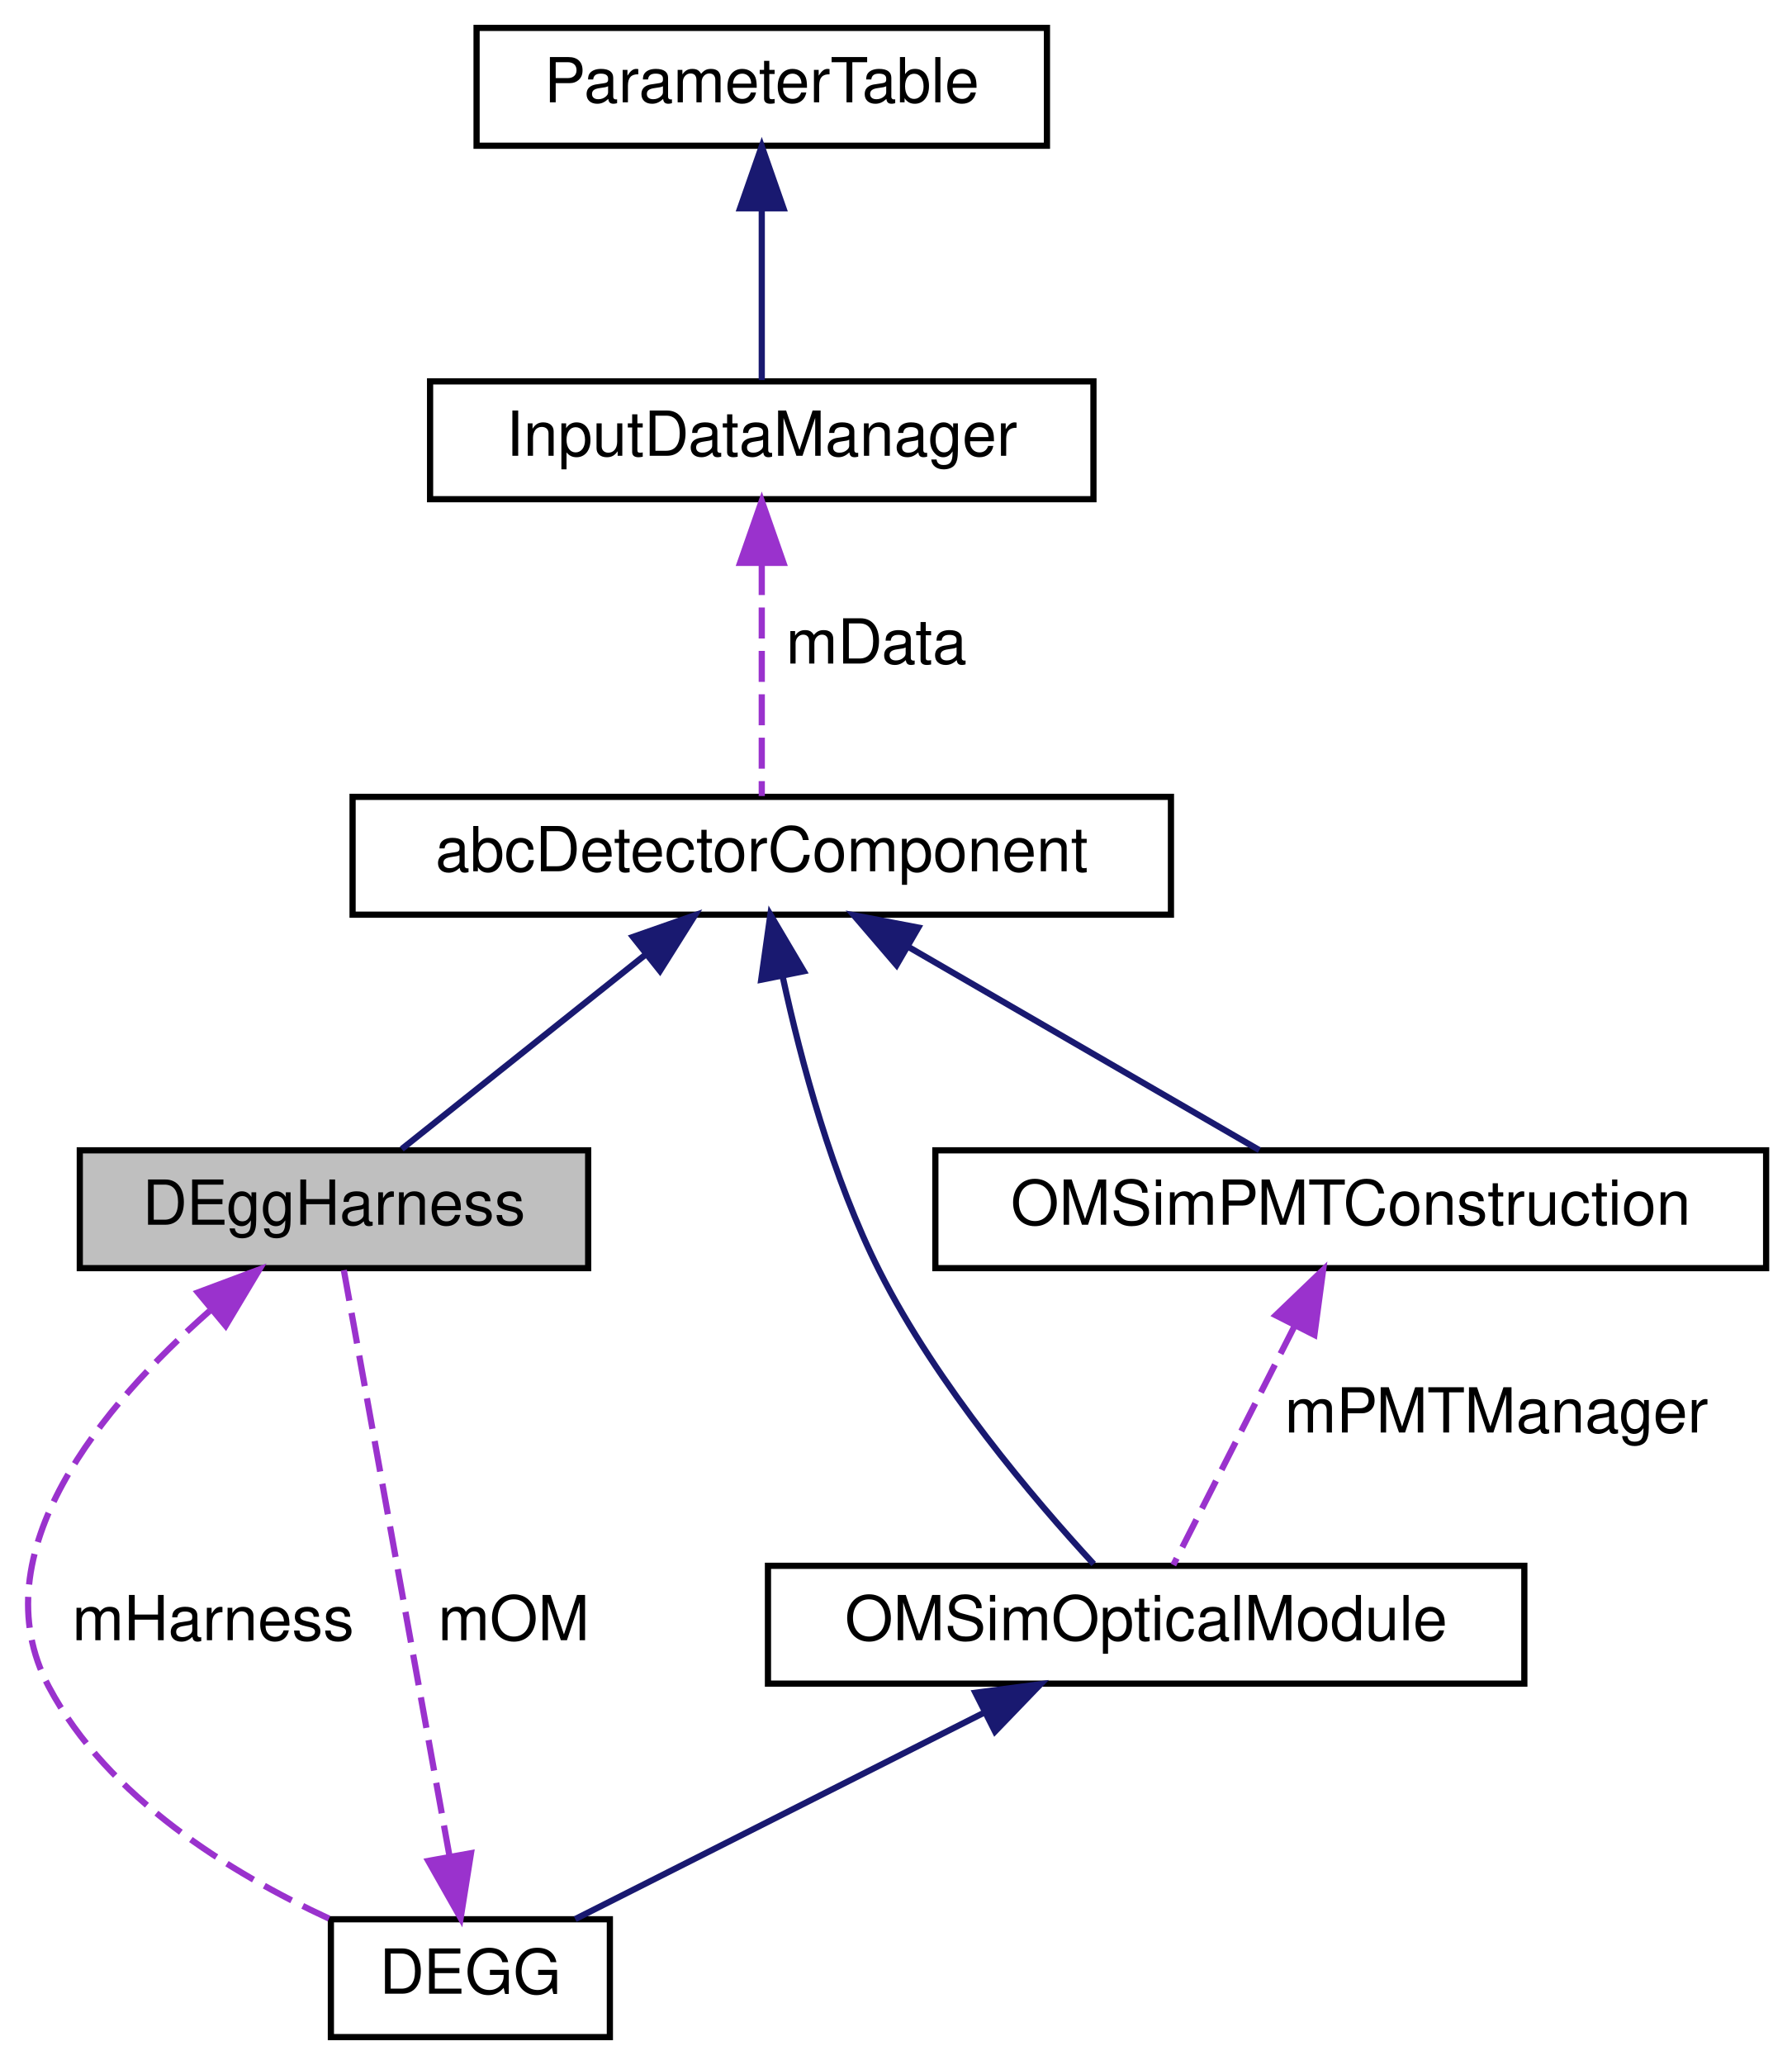
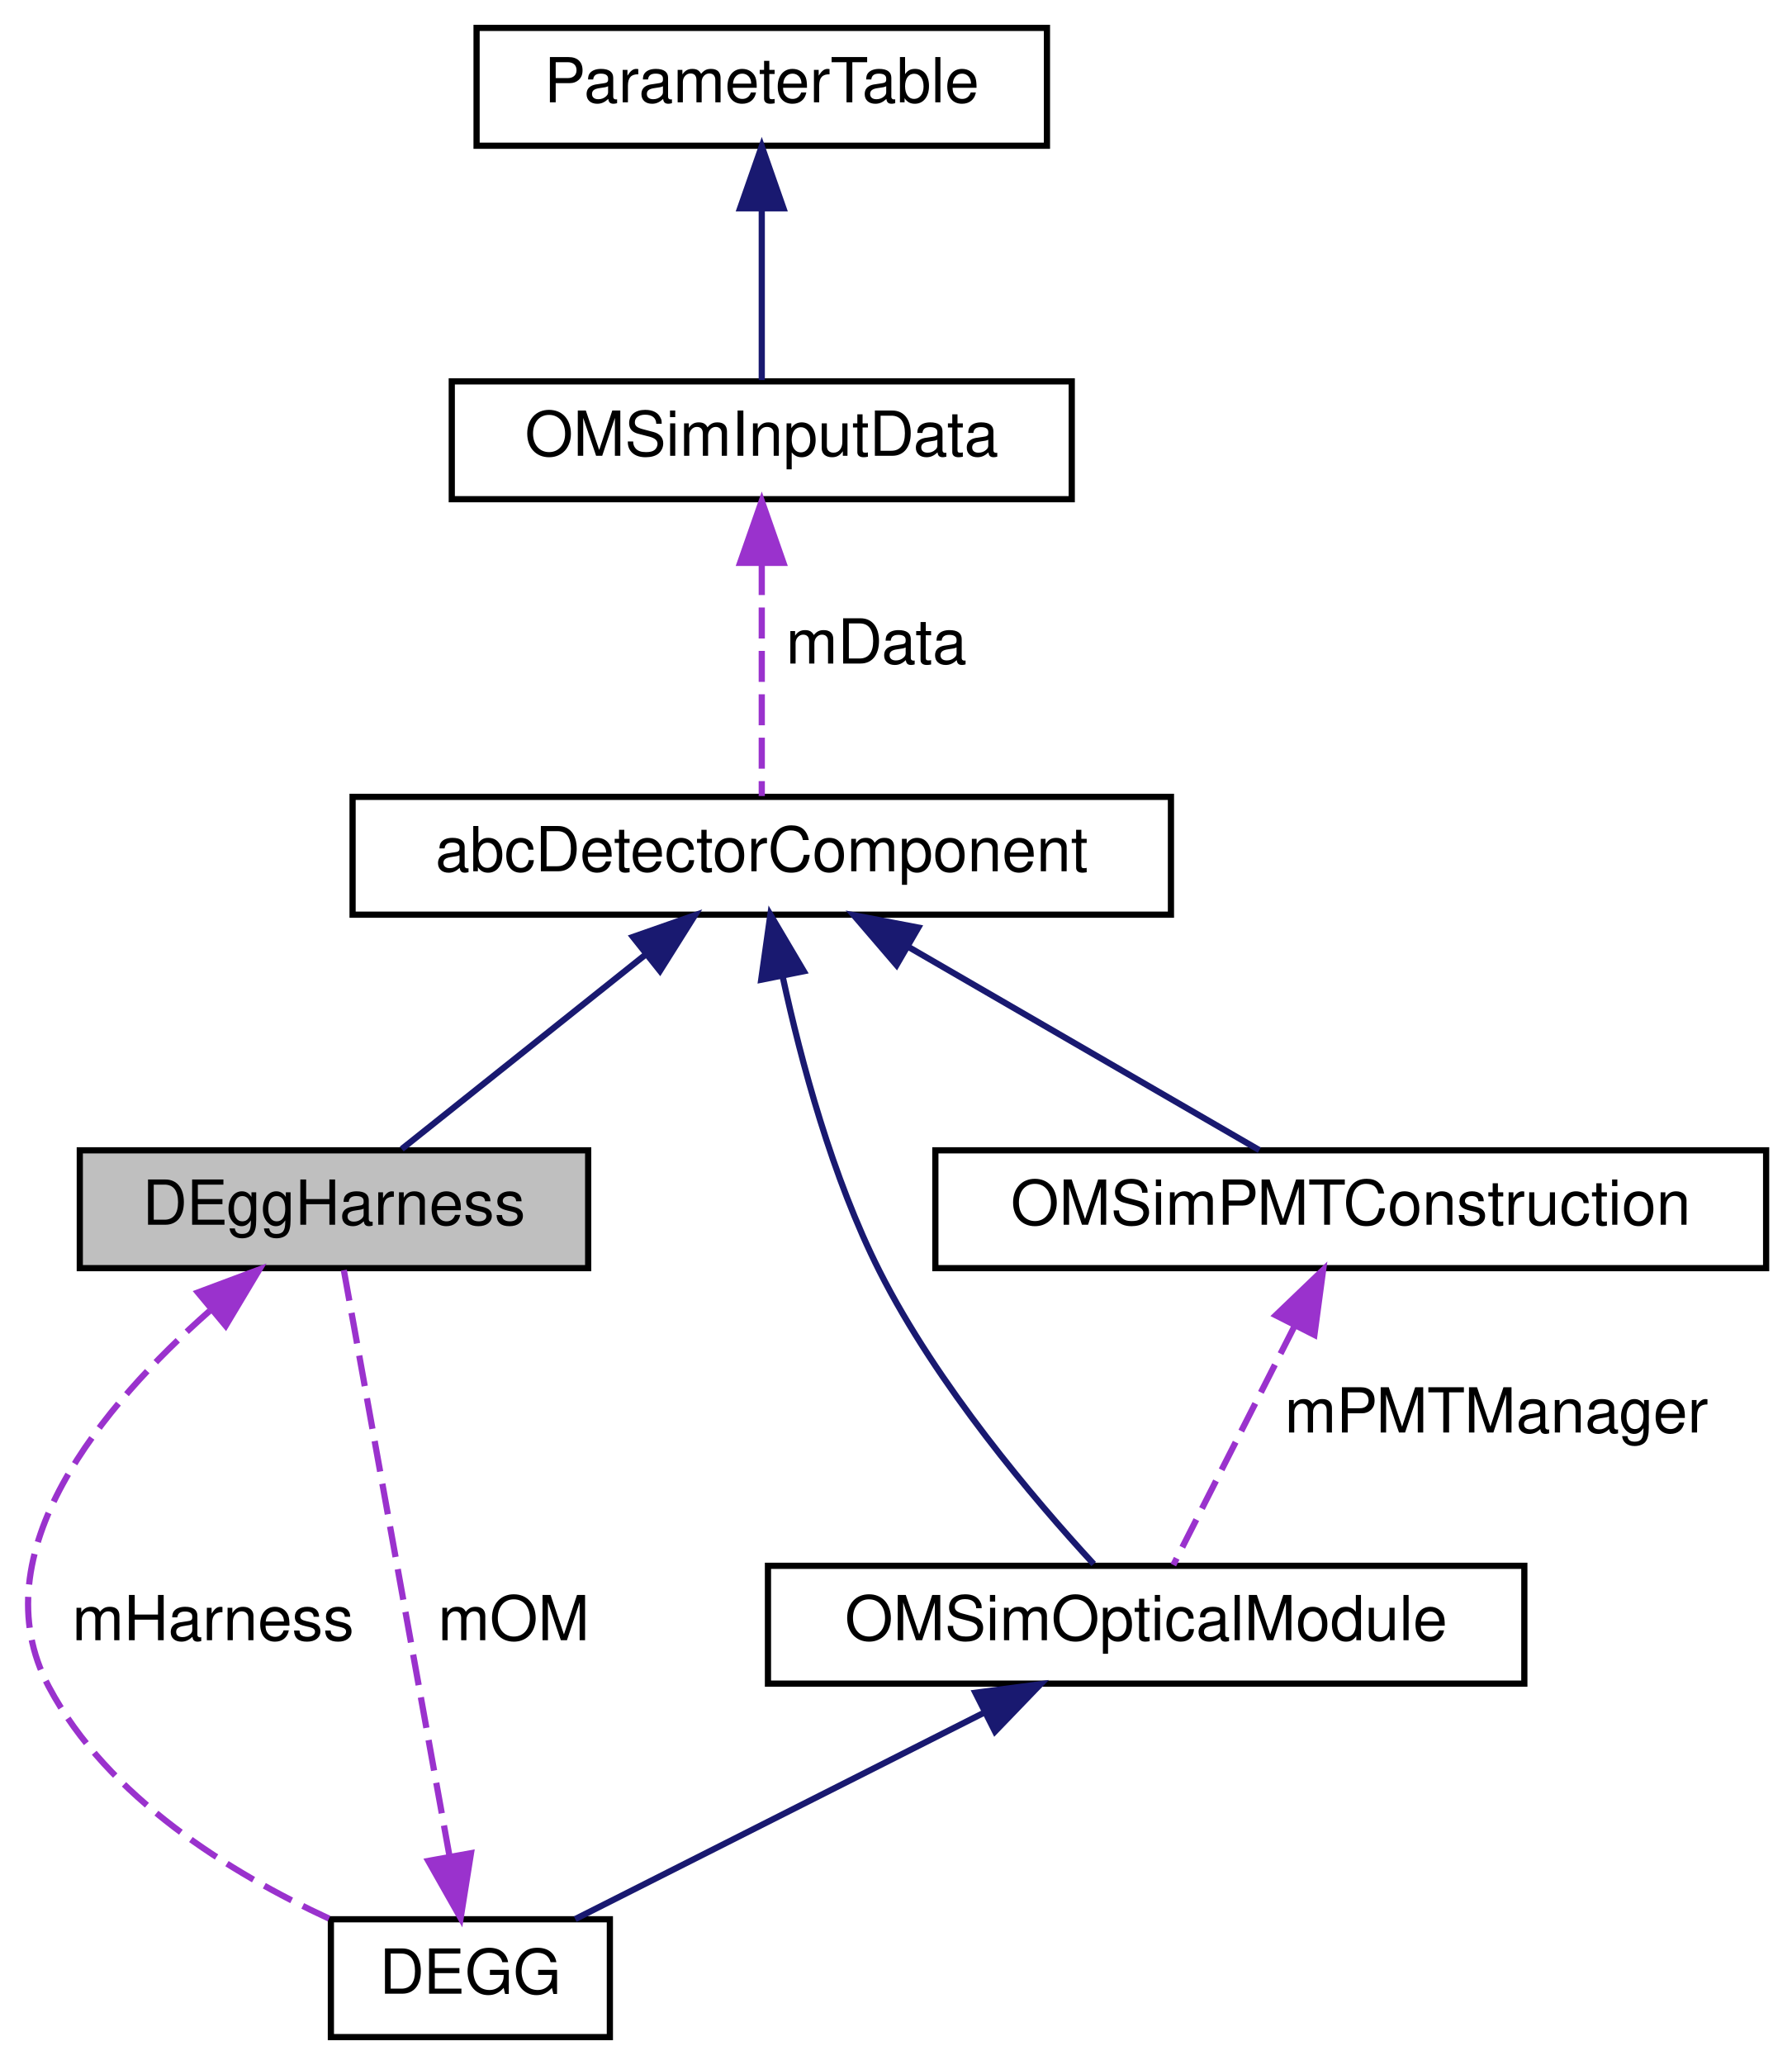
<svg xmlns="http://www.w3.org/2000/svg" xmlns:xlink="http://www.w3.org/1999/xlink" width="289pt" height="333pt" viewBox="0.00 0.00 288.74 333.00">
  <g id="graph0" class="graph" transform="scale(1 1) rotate(0) translate(4 329)">
    <g id="node1" class="node">
      <g id="a_node1">
        <a xlink:title=" ">
          <polygon fill="#bfbfbf" stroke="black" points="8.74,-124.5 8.74,-143.5 90.74,-143.5 90.74,-124.5 8.74,-124.5" />
          <text text-anchor="middle" x="49.74" y="-131.5" font-family="Helvetica,sans-Serif" font-size="10.00">DEggHarness</text>
        </a>
      </g>
    </g>
    <g id="node5" class="node">
      <g id="a_node5">
        <a xlink:href="class_d_e_g_g.html" target="_top" xlink:title="Construction of the DEGG detector geometry.">
          <polygon fill="none" stroke="black" points="49.24,-0.5 49.24,-19.5 94.24,-19.5 94.24,-0.5 49.24,-0.5" />
          <text text-anchor="middle" x="71.74" y="-7.5" font-family="Helvetica,sans-Serif" font-size="10.00">DEGG</text>
        </a>
      </g>
    </g>
    <g id="edge9" class="edge">
      <path fill="none" stroke="#9a32cd" stroke-dasharray="5,2" d="M29.69,-117.61C12.54,-102.47 -7.7,-78.54 3.74,-57 13.23,-39.12 33.11,-26.93 48.94,-19.61" />
      <polygon fill="#9a32cd" stroke="#9a32cd" points="27.79,-120.58 37.71,-124.29 32.27,-115.2 27.79,-120.58" />
      <text text-anchor="middle" x="30.24" y="-64.5" font-family="Helvetica,sans-Serif" font-size="10.00"> mHarness</text>
    </g>
    <g id="node2" class="node">
      <g id="a_node2">
        <a xlink:href="classabc_detector_component.html" target="_top" xlink:title="Abstract base class used for constructing detector components.">
          <polygon fill="none" stroke="black" points="52.74,-181.5 52.74,-200.5 184.74,-200.5 184.74,-181.5 52.74,-181.5" />
          <text text-anchor="middle" x="118.74" y="-188.5" font-family="Helvetica,sans-Serif" font-size="10.00">abcDetectorComponent</text>
        </a>
      </g>
    </g>
    <g id="edge1" class="edge">
      <path fill="none" stroke="midnightblue" d="M99.92,-175C87.33,-164.96 71.2,-152.1 60.67,-143.71" />
      <polygon fill="midnightblue" stroke="midnightblue" points="97.96,-177.91 107.96,-181.41 102.32,-172.44 97.96,-177.91" />
    </g>
    <g id="node6" class="node">
      <g id="a_node6">
        <a xlink:href="class_o_m_sim_optical_module.html" target="_top" xlink:title="Base class for OMs works as interface.">
          <polygon fill="none" stroke="black" points="119.74,-57.5 119.74,-76.5 241.74,-76.5 241.74,-57.5 119.74,-57.5" />
          <text text-anchor="middle" x="180.74" y="-64.5" font-family="Helvetica,sans-Serif" font-size="10.00">OMSimOpticalModule</text>
        </a>
      </g>
    </g>
    <g id="edge6" class="edge">
      <path fill="none" stroke="midnightblue" d="M122.13,-171.44C125.08,-157.82 130.1,-139.13 137.74,-124 147.02,-105.62 162.64,-87.24 172.28,-76.79" />
      <polygon fill="midnightblue" stroke="midnightblue" points="118.65,-171.01 120.13,-181.5 125.52,-172.38 118.65,-171.01" />
    </g>
    <g id="node7" class="node">
      <g id="a_node7">
        <a xlink:href="class_o_m_sim_p_m_t_construction.html" target="_top" xlink:title=" ">
          <polygon fill="none" stroke="black" points="146.74,-124.5 146.74,-143.5 280.74,-143.5 280.74,-124.5 146.74,-124.5" />
          <text text-anchor="middle" x="213.74" y="-131.5" font-family="Helvetica,sans-Serif" font-size="10.00">OMSimPMTConstruction</text>
        </a>
      </g>
    </g>
    <g id="edge8" class="edge">
      <path fill="none" stroke="midnightblue" d="M142.24,-176.39C160,-166.11 183.84,-152.31 199,-143.53" />
      <polygon fill="midnightblue" stroke="midnightblue" points="140.48,-173.37 133.58,-181.41 143.99,-179.42 140.48,-173.37" />
    </g>
    <g id="node3" class="node">
      <g id="a_node3">
-         <a xlink:href="class_input_data_manager.html" target="_top" xlink:title="Manages the input data, including parsing and storing material properties.">
-           <polygon fill="none" stroke="black" points="65.24,-248.5 65.24,-267.5 172.24,-267.5 172.24,-248.5 65.24,-248.5" />
-           <text text-anchor="middle" x="118.74" y="-255.5" font-family="Helvetica,sans-Serif" font-size="10.00">InputDataManager</text>
+         <a xlink:href="class_o_m_sim_input_data.html" target="_top" xlink:title="Manages the input data, including parsing and storing material properties.">
+           <polygon fill="none" stroke="black" points="68.74,-248.5 68.74,-267.5 168.74,-267.5 168.74,-248.5 68.74,-248.5" />
+           <text text-anchor="middle" x="118.74" y="-255.5" font-family="Helvetica,sans-Serif" font-size="10.00">OMSimInputData</text>
        </a>
      </g>
    </g>
    <g id="edge2" class="edge">
      <path fill="none" stroke="#9a32cd" stroke-dasharray="5,2" d="M118.74,-238.04C118.74,-225.67 118.74,-210.12 118.74,-200.63" />
      <polygon fill="#9a32cd" stroke="#9a32cd" points="115.24,-238.23 118.74,-248.23 122.24,-238.23 115.24,-238.23" />
      <text text-anchor="middle" x="137.24" y="-222" font-family="Helvetica,sans-Serif" font-size="10.00"> mData</text>
    </g>
    <g id="node4" class="node">
      <g id="a_node4">
        <a xlink:href="class_parameter_table.html" target="_top" xlink:title="A utility class for managing JSON-based data tables.">
          <polygon fill="none" stroke="black" points="72.74,-305.5 72.74,-324.5 164.74,-324.5 164.74,-305.5 72.74,-305.5" />
          <text text-anchor="middle" x="118.74" y="-312.5" font-family="Helvetica,sans-Serif" font-size="10.00">ParameterTable</text>
        </a>
      </g>
    </g>
    <g id="edge3" class="edge">
      <path fill="none" stroke="midnightblue" d="M118.74,-295.12C118.74,-285.82 118.74,-275.06 118.74,-267.71" />
      <polygon fill="midnightblue" stroke="midnightblue" points="115.24,-295.41 118.74,-305.41 122.24,-295.41 115.24,-295.41" />
    </g>
    <g id="edge4" class="edge">
      <path fill="none" stroke="#9a32cd" stroke-dasharray="5,2" d="M68.37,-29.7C63.54,-56.44 54.87,-104.53 51.32,-124.23" />
      <polygon fill="#9a32cd" stroke="#9a32cd" points="71.84,-30.16 70.17,-19.69 64.95,-28.91 71.84,-30.16" />
      <text text-anchor="middle" x="78.74" y="-64.5" font-family="Helvetica,sans-Serif" font-size="10.00"> mOM</text>
    </g>
    <g id="edge5" class="edge">
      <path fill="none" stroke="midnightblue" d="M154.61,-52.82C134.15,-42.49 106.28,-28.43 88.65,-19.53" />
      <polygon fill="midnightblue" stroke="midnightblue" points="153.2,-56.03 163.71,-57.41 156.36,-49.78 153.2,-56.03" />
    </g>
    <g id="edge7" class="edge">
      <path fill="none" stroke="#9a32cd" stroke-dasharray="5,2" d="M204.68,-115.16C198.32,-102.63 190.08,-86.41 185.12,-76.63" />
      <polygon fill="#9a32cd" stroke="#9a32cd" points="201.64,-116.9 209.29,-124.23 207.88,-113.73 201.64,-116.9" />
      <text text-anchor="middle" x="237.24" y="-98" font-family="Helvetica,sans-Serif" font-size="10.00"> mPMTManager</text>
    </g>
  </g>
</svg>
